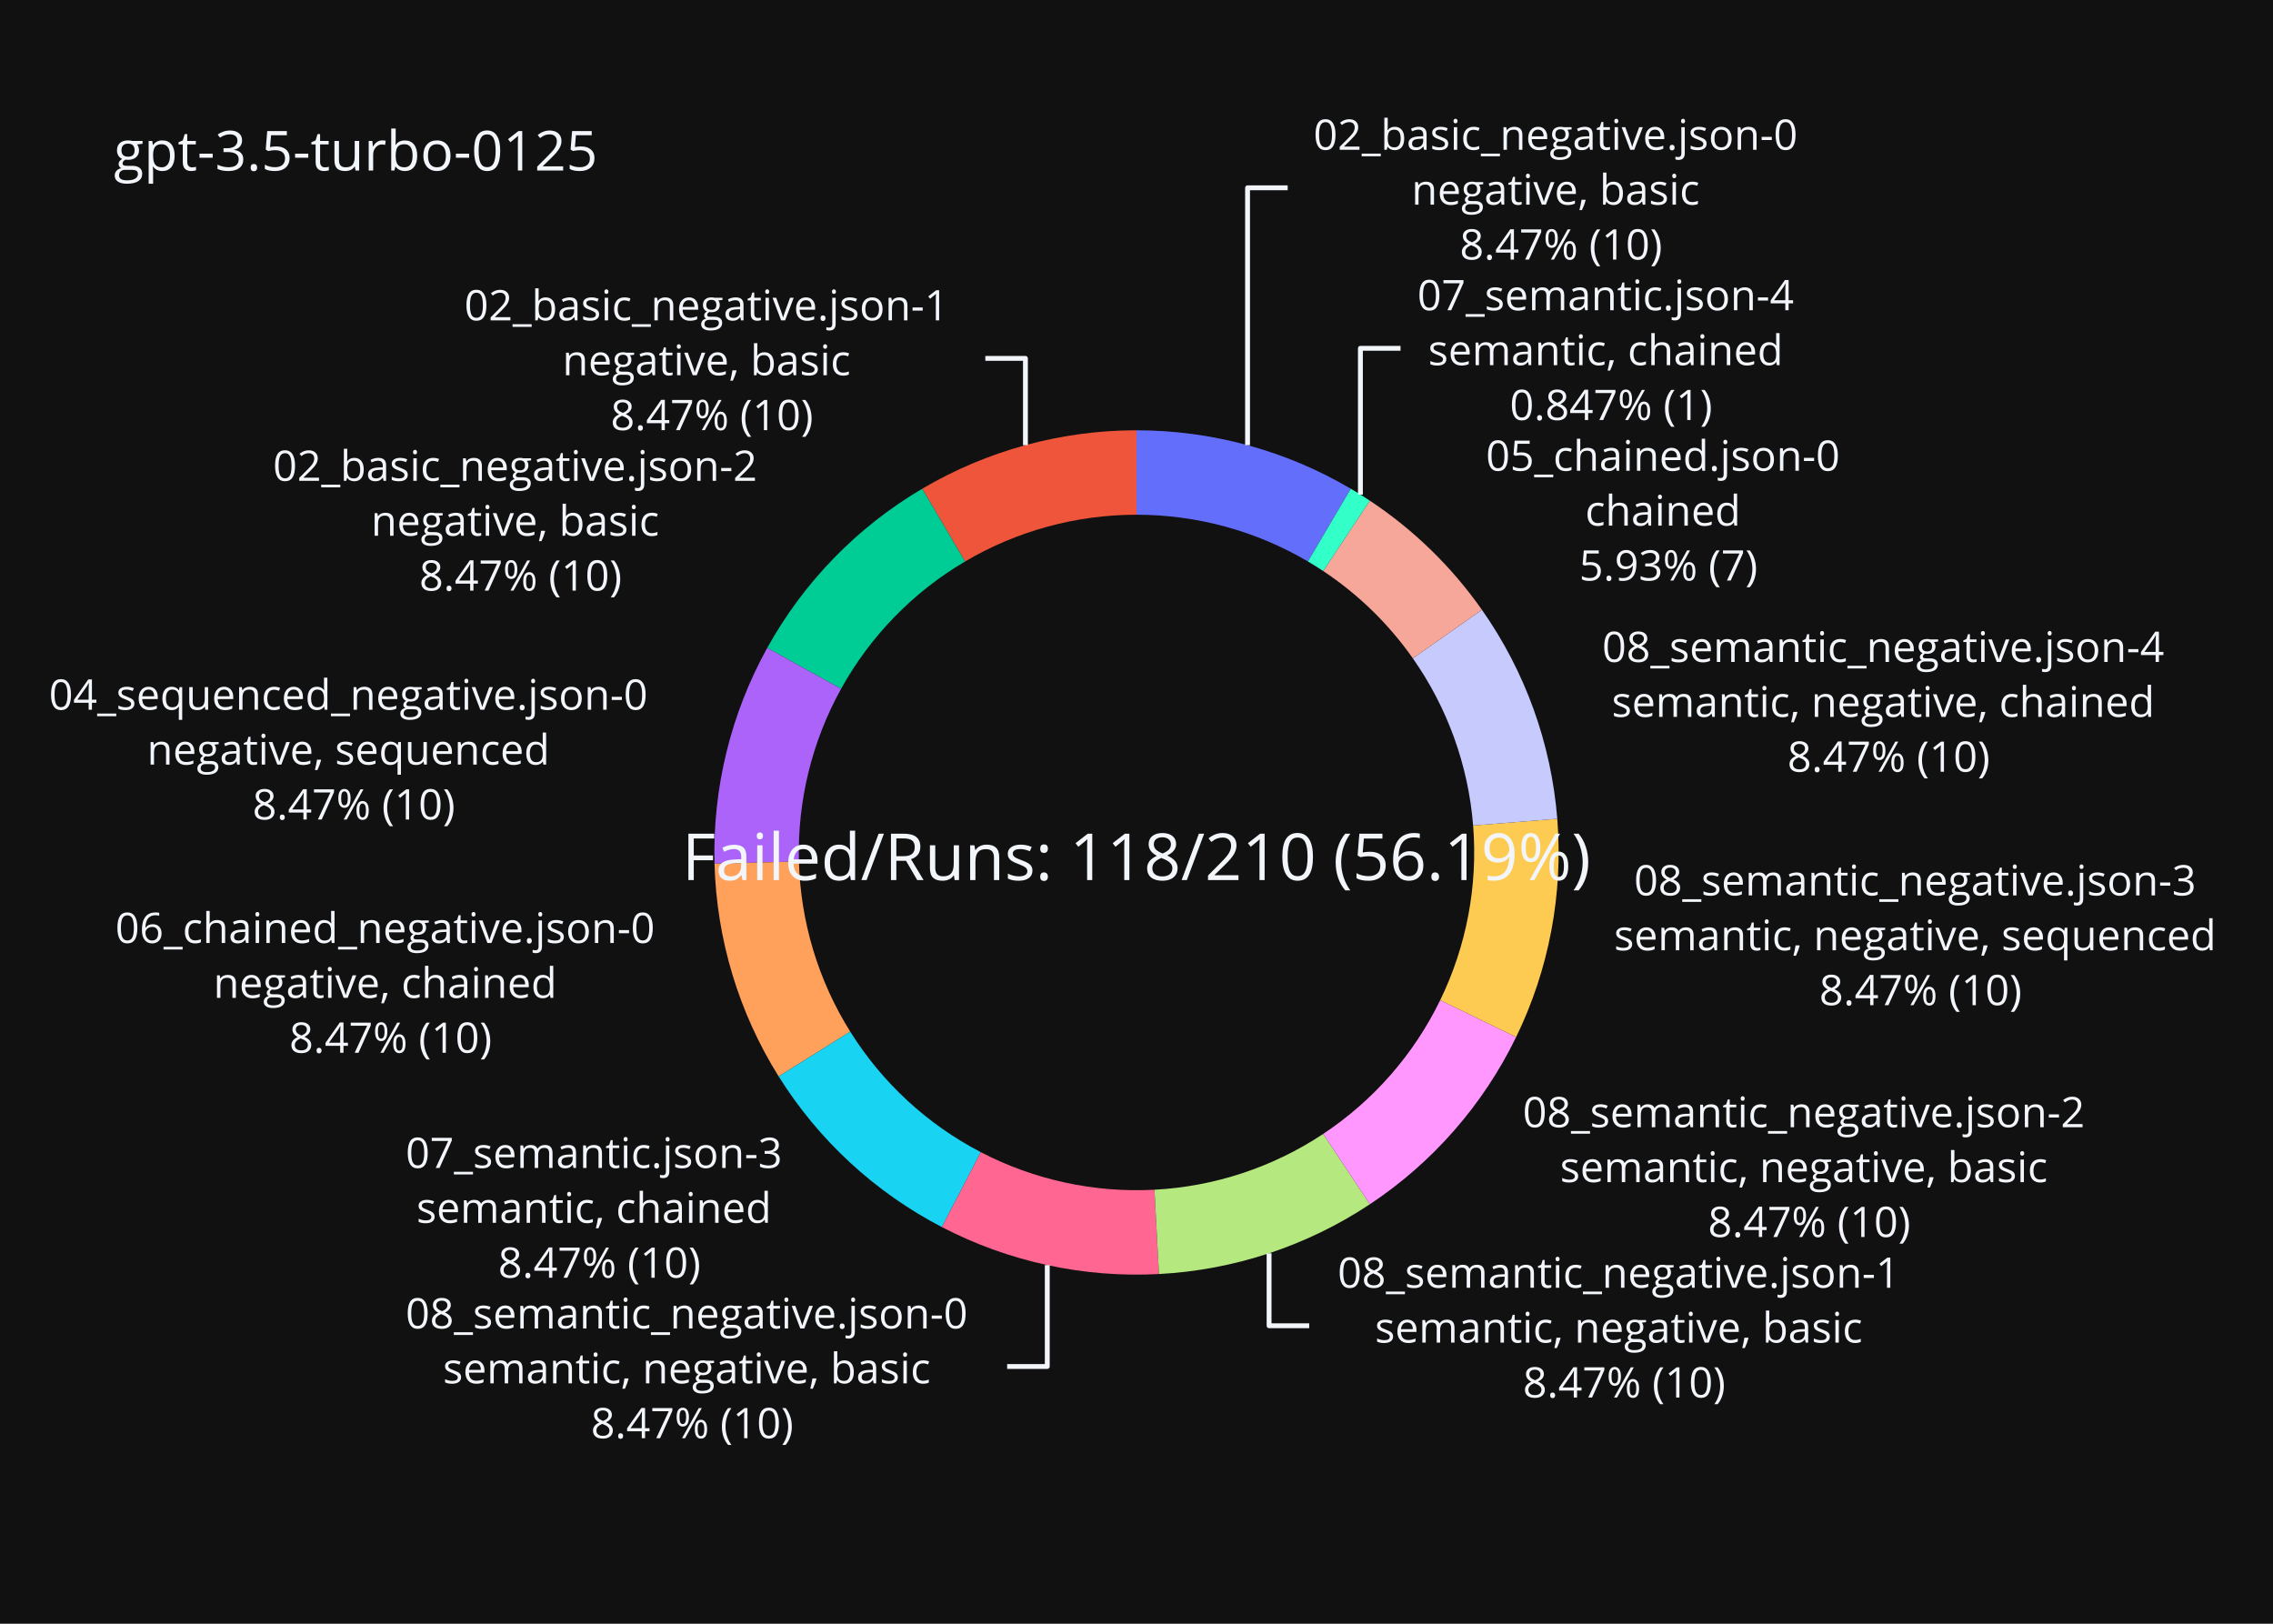
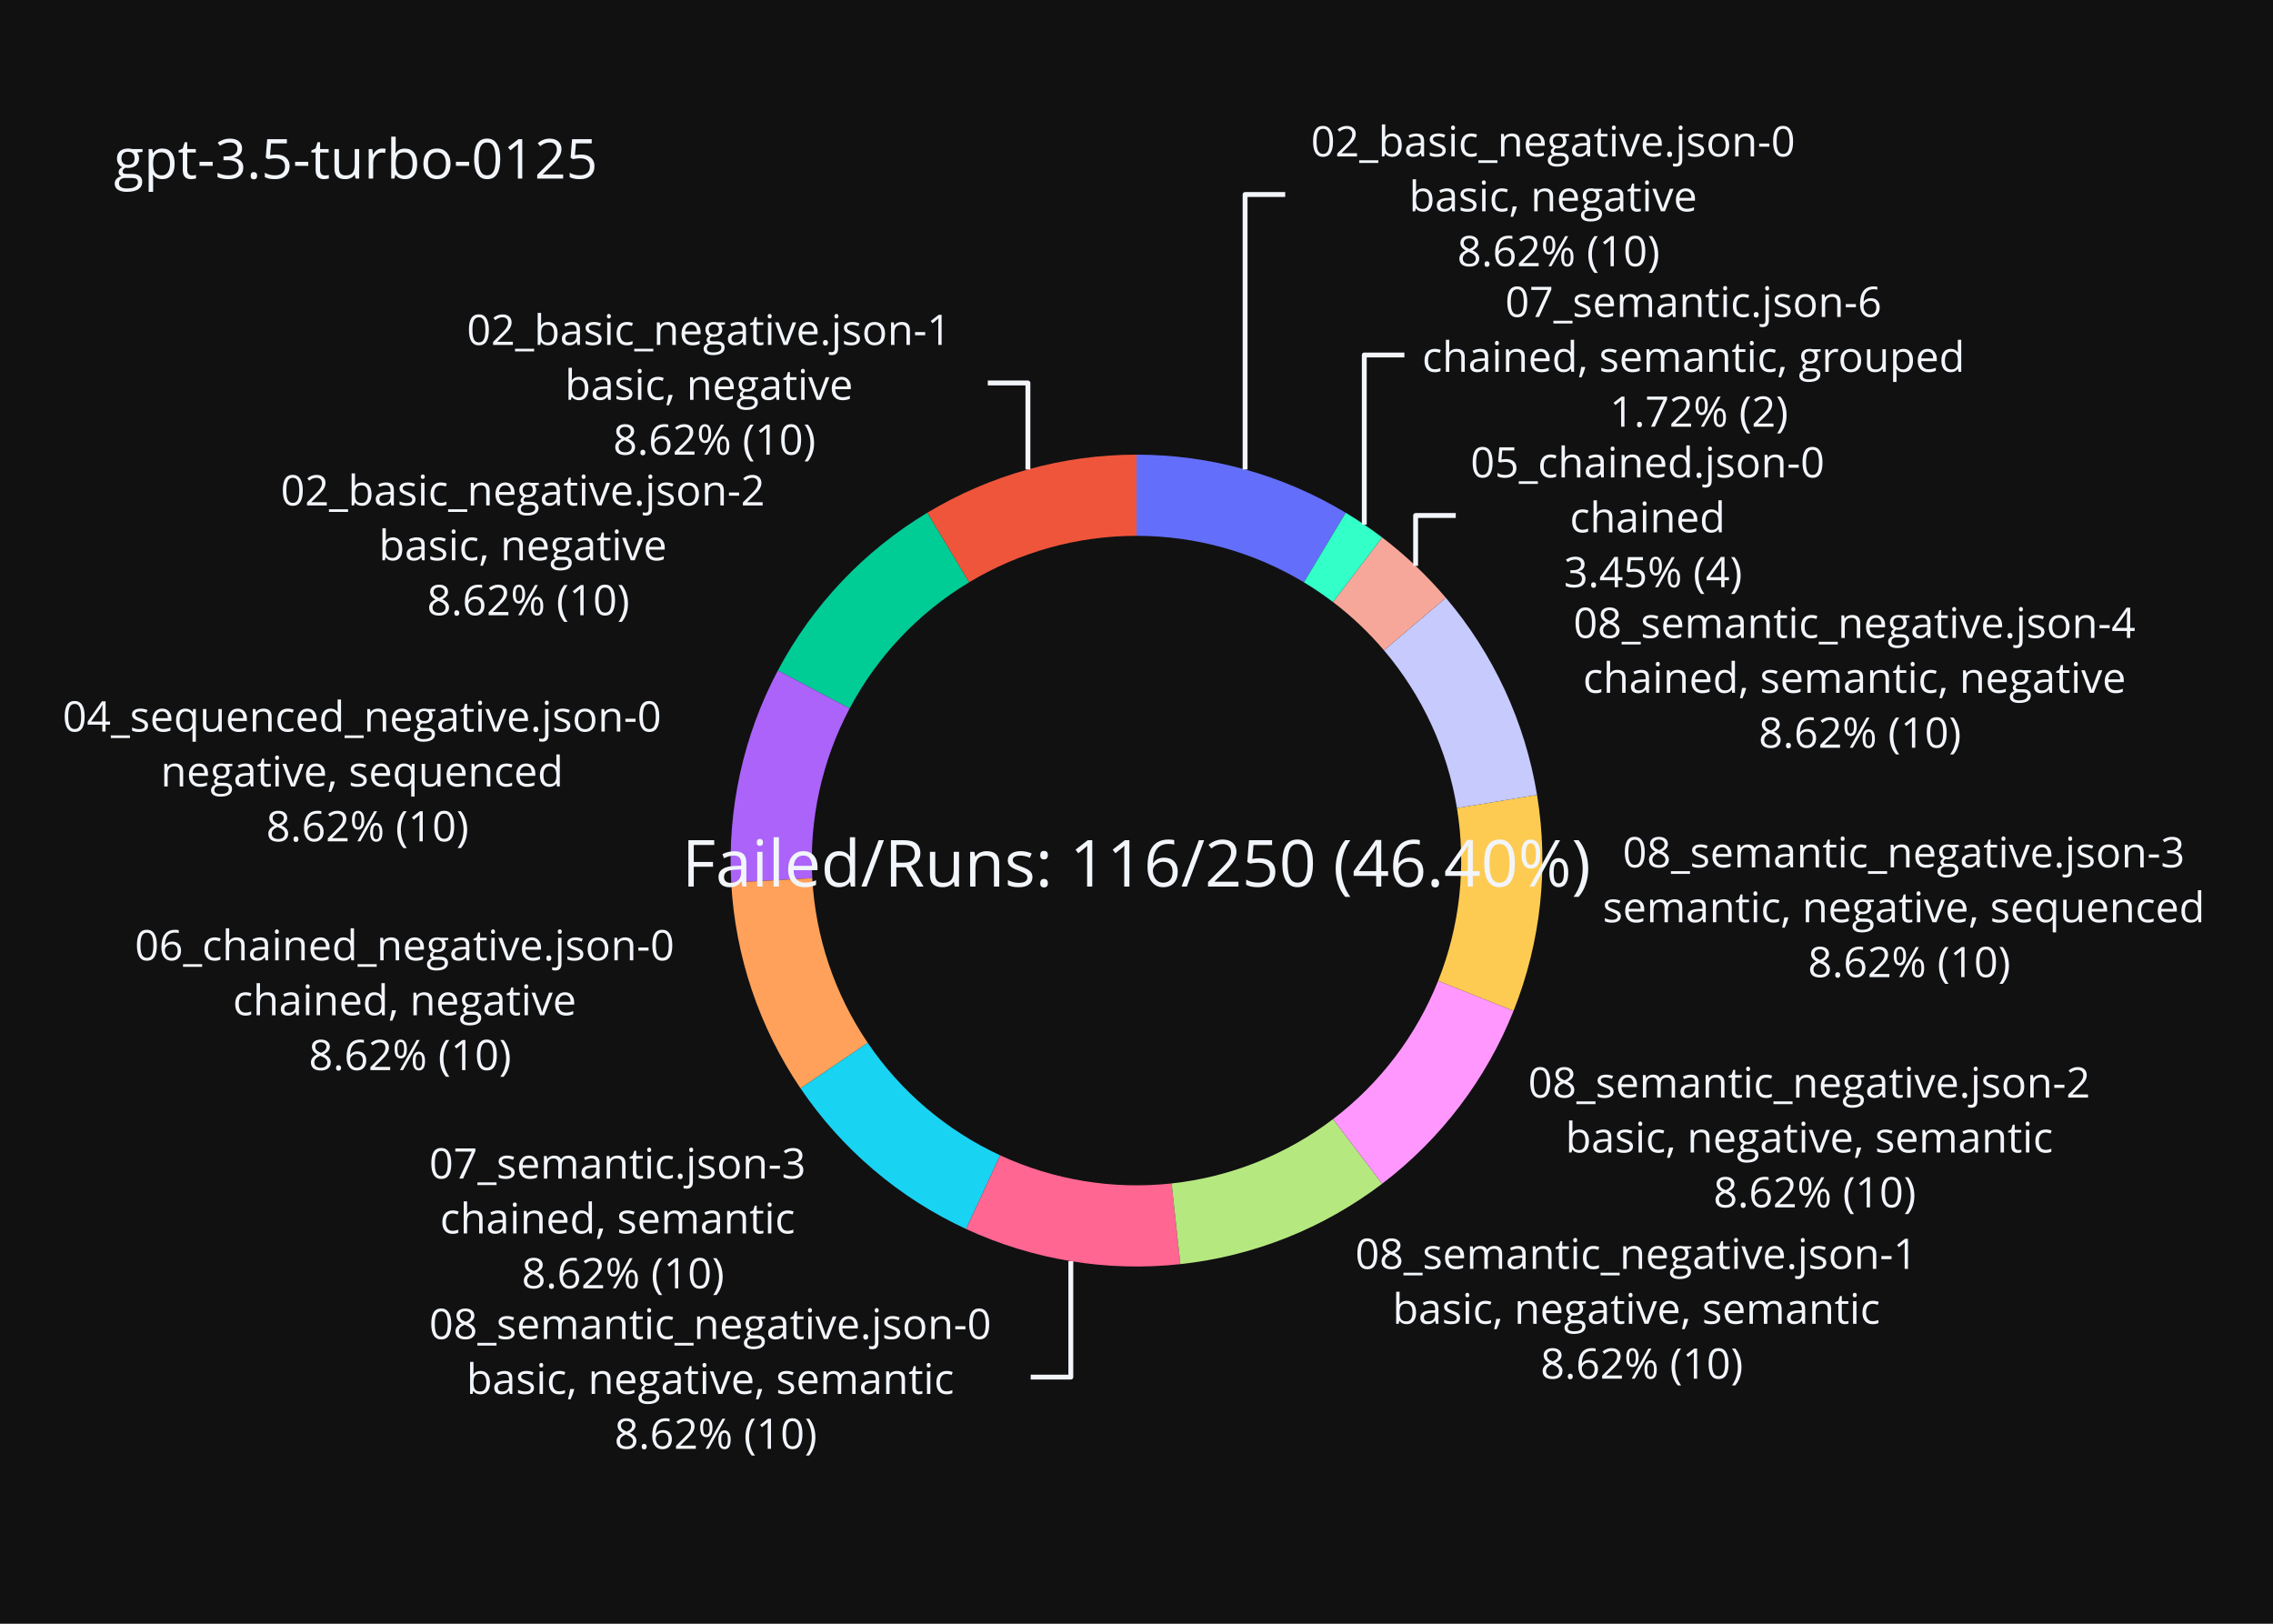
<svg xmlns="http://www.w3.org/2000/svg" class="main-svg" width="700" height="500" style="" viewBox="0 0 700 500">
  <rect x="0" y="0" width="700" height="500" style="fill: rgb(17, 17, 17); fill-opacity: 1;" />
-   <defs id="defs-01d21d">
+   <defs id="defs-9fa6b8">
    <g class="clips" />
    <g class="gradients" />
    <g class="patterns" />
  </defs>
  <g class="bglayer" />
  <g class="layer-below">
    <g class="imagelayer" />
    <g class="shapelayer" />
  </g>
  <g class="cartesianlayer" />
  <g class="polarlayer" />
  <g class="smithlayer" />
  <g class="ternarylayer" />
  <g class="geolayer" />
  <g class="funnelarealayer" />
  <g class="pielayer">
    <g class="trace" stroke-linejoin="round" style="opacity: 1;">
      <g class="slice">
-         <path class="surface" d="M402.797,172.898a104,104 0 0 0 -52.797,-14.398l0,-26a130,130 0 0 1 65.997,17.998Z" style="pointer-events: none; fill: rgb(99, 110, 250); fill-opacity: 1; stroke-width: 0; stroke: rgb(68, 68, 68); stroke-opacity: 1;" />
+         <path class="surface" d="M401.555,179.314a100,100 0 0 0 -51.555,-14.314l0,-25a125,125 0 0 1 64.444,17.893Z" style="pointer-events: none; fill: rgb(99, 110, 250); fill-opacity: 1; stroke-width: 0; stroke: rgb(68, 68, 68); stroke-opacity: 1;" />
        <g class="slicetext">
-           <text data-notex="1" class="slicetext" transform="translate(480.7463,46.12156)" text-anchor="middle" x="0" y="0" style="font-family: 'Open Sans', verdana, arial, sans-serif; font-size: 13px; fill: rgb(242, 245, 250); fill-opacity: 1; white-space: pre;">
+           <text data-notex="1" class="slicetext" transform="translate(479.984,48.18059)" text-anchor="middle" x="0" y="0" style="font-family: 'Open Sans', verdana, arial, sans-serif; font-size: 13px; fill: rgb(242, 245, 250); fill-opacity: 1; white-space: pre;">
            <tspan class="line" dy="0em" x="0" y="0">02_basic_negative.json-0</tspan>
-             <tspan class="line" dy="1.3em" x="0" y="0">negative, basic</tspan>
-             <tspan class="line" dy="2.6em" x="0" y="0">8.47% (10)</tspan>
+             <tspan class="line" dy="1.3em" x="0" y="0">basic, negative</tspan>
+             <tspan class="line" dy="2.6em" x="0" y="0">8.62% (10)</tspan>
          </text>
        </g>
-         <path class="textline" stroke-width="1.5" d="M384.203,137.08V57.832h12.355" fill="none" style="stroke: rgb(242, 245, 250); stroke-opacity: 1;" />
+         <path class="textline" stroke-width="1.5" d="M383.441,144.556V59.892h12.355" fill="none" style="stroke: rgb(242, 245, 250); stroke-opacity: 1;" />
      </g>
      <g class="slice">
-         <path class="surface" d="M350,158.5a104,104 0 0 0 -52.797,14.398l-13.199,-22.4a130,130 0 0 1 65.997,-17.998Z" style="pointer-events: none; fill: rgb(239, 85, 59); fill-opacity: 1; stroke-width: 0; stroke: rgb(68, 68, 68); stroke-opacity: 1;" />
+         <path class="surface" d="M350,165a100,100 0 0 0 -51.555,14.314l-12.889,-21.421a125,125 0 0 1 64.444,-17.893Z" style="pointer-events: none; fill: rgb(239, 85, 59); fill-opacity: 1; stroke-width: 0; stroke: rgb(68, 68, 68); stroke-opacity: 1;" />
        <g class="slicetext">
-           <text data-notex="1" class="slicetext" transform="translate(219.2537,98.64853)" text-anchor="middle" x="0" y="0" style="font-family: 'Open Sans', verdana, arial, sans-serif; font-size: 13px; fill: rgb(242, 245, 250); fill-opacity: 1; white-space: pre;">
+           <text data-notex="1" class="slicetext" transform="translate(220.016,106.2182)" text-anchor="middle" x="0" y="0" style="font-family: 'Open Sans', verdana, arial, sans-serif; font-size: 13px; fill: rgb(242, 245, 250); fill-opacity: 1; white-space: pre;">
            <tspan class="line" dy="0em" x="0" y="0">02_basic_negative.json-1</tspan>
-             <tspan class="line" dy="1.3em" x="0" y="0">negative, basic</tspan>
-             <tspan class="line" dy="2.6em" x="0" y="0">8.47% (10)</tspan>
+             <tspan class="line" dy="1.3em" x="0" y="0">basic, negative</tspan>
+             <tspan class="line" dy="2.6em" x="0" y="0">8.62% (10)</tspan>
          </text>
        </g>
-         <path class="textline" stroke-width="1.5" d="M315.797,137.08V110.359h-12.355" fill="none" style="stroke: rgb(242, 245, 250); stroke-opacity: 1;" />
+         <path class="textline" stroke-width="1.5" d="M316.559,144.556V117.929h-12.355" fill="none" style="stroke: rgb(242, 245, 250); stroke-opacity: 1;" />
      </g>
      <g class="slice">
-         <path class="surface" d="M297.203,172.898a104,104 0 0 0 -38.178,39.208l-22.744,-12.598a130,130 0 0 1 47.723,-49.01Z" style="pointer-events: none; fill: rgb(0, 204, 150); fill-opacity: 1; stroke-width: 0; stroke: rgb(68, 68, 68); stroke-opacity: 1;" />
+         <path class="surface" d="M298.445,179.314a100,100 0 0 0 -36.796,38.845l-22.088,-11.71a125,125 0 0 1 45.995,-48.556Z" style="pointer-events: none; fill: rgb(0, 204, 150); fill-opacity: 1; stroke-width: 0; stroke: rgb(68, 68, 68); stroke-opacity: 1;" />
        <g class="slicetext">
-           <text data-notex="1" class="slicetext" transform="translate(160.3177,148.0704)" text-anchor="middle" x="0" y="0" style="font-family: 'Open Sans', verdana, arial, sans-serif; font-size: 13px; fill: rgb(242, 245, 250); fill-opacity: 1; white-space: pre;">
+           <text data-notex="1" class="slicetext" transform="translate(162.7076,155.6401)" text-anchor="middle" x="0" y="0" style="font-family: 'Open Sans', verdana, arial, sans-serif; font-size: 13px; fill: rgb(242, 245, 250); fill-opacity: 1; white-space: pre;">
            <tspan class="line" dy="0em" x="0" y="0">02_basic_negative.json-2</tspan>
-             <tspan class="line" dy="1.3em" x="0" y="0">negative, basic</tspan>
-             <tspan class="line" dy="2.6em" x="0" y="0">8.47% (10)</tspan>
+             <tspan class="line" dy="1.3em" x="0" y="0">basic, negative</tspan>
+             <tspan class="line" dy="2.6em" x="0" y="0">8.62% (10)</tspan>
          </text>
        </g>
      </g>
      <g class="slice">
-         <path class="surface" d="M259.025,212.107a104,104 0 0 0 -12.988,53.162l-25.991,0.692a130,130 0 0 1 16.235,-66.452Z" style="pointer-events: none; fill: rgb(171, 99, 250); fill-opacity: 1; stroke-width: 0; stroke: rgb(68, 68, 68); stroke-opacity: 1;" />
+         <path class="surface" d="M261.649,218.159a100,100 0 0 0 -11.502,52.255l-24.963,1.353a125,125 0 0 1 14.378,-65.318Z" style="pointer-events: none; fill: rgb(171, 99, 250); fill-opacity: 1; stroke-width: 0; stroke: rgb(68, 68, 68); stroke-opacity: 1;" />
        <g class="slicetext">
-           <text data-notex="1" class="slicetext" transform="translate(108.968,218.5448)" text-anchor="middle" x="0" y="0" style="font-family: 'Open Sans', verdana, arial, sans-serif; font-size: 13px; fill: rgb(242, 245, 250); fill-opacity: 1; white-space: pre;">
+           <text data-notex="1" class="slicetext" transform="translate(113.1763,225.2758)" text-anchor="middle" x="0" y="0" style="font-family: 'Open Sans', verdana, arial, sans-serif; font-size: 13px; fill: rgb(242, 245, 250); fill-opacity: 1; white-space: pre;">
            <tspan class="line" dy="0em" x="0" y="0">04_sequenced_negative.json-0</tspan>
            <tspan class="line" dy="1.3em" x="0" y="0">negative, sequenced</tspan>
-             <tspan class="line" dy="2.6em" x="0" y="0">8.47% (10)</tspan>
+             <tspan class="line" dy="2.6em" x="0" y="0">8.62% (10)</tspan>
          </text>
        </g>
      </g>
      <g class="slice">
-         <path class="surface" d="M246.037,265.269a104,104 0 0 0 15.799,52.395l-22.041,13.791a130,130 0 0 1 -19.748,-65.494Z" style="pointer-events: none; fill: rgb(255, 161, 90); fill-opacity: 1; stroke-width: 0; stroke: rgb(68, 68, 68); stroke-opacity: 1;" />
+         <path class="surface" d="M250.147,270.414a100,100 0 0 0 17.084,50.705l-20.692,14.03a125,125 0 0 1 -21.356,-63.381Z" style="pointer-events: none; fill: rgb(255, 161, 90); fill-opacity: 1; stroke-width: 0; stroke: rgb(68, 68, 68); stroke-opacity: 1;" />
        <g class="slicetext">
-           <text data-notex="1" class="slicetext" transform="translate(120.289,290.3785)" text-anchor="middle" x="0" y="0" style="font-family: 'Open Sans', verdana, arial, sans-serif; font-size: 13px; fill: rgb(242, 245, 250); fill-opacity: 1; white-space: pre;">
+           <text data-notex="1" class="slicetext" transform="translate(126.2973,295.7211)" text-anchor="middle" x="0" y="0" style="font-family: 'Open Sans', verdana, arial, sans-serif; font-size: 13px; fill: rgb(242, 245, 250); fill-opacity: 1; white-space: pre;">
            <tspan class="line" dy="0em" x="0" y="0">06_chained_negative.json-0</tspan>
-             <tspan class="line" dy="1.3em" x="0" y="0">negative, chained</tspan>
-             <tspan class="line" dy="2.6em" x="0" y="0">8.47% (10)</tspan>
+             <tspan class="line" dy="1.3em" x="0" y="0">chained, negative</tspan>
+             <tspan class="line" dy="2.6em" x="0" y="0">8.62% (10)</tspan>
          </text>
        </g>
      </g>
      <g class="slice">
-         <path class="surface" d="M261.836,317.664a104,104 0 0 0 40.211,37.121l-11.988,23.071a130,130 0 0 1 -50.263,-46.401Z" style="pointer-events: none; fill: rgb(25, 211, 243); fill-opacity: 1; stroke-width: 0; stroke: rgb(68, 68, 68); stroke-opacity: 1;" />
+         <path class="surface" d="M267.231,321.119a100,100 0 0 0 40.78,34.639l-10.497,22.689a125,125 0 0 1 -50.975,-43.299Z" style="pointer-events: none; fill: rgb(25, 211, 243); fill-opacity: 1; stroke-width: 0; stroke: rgb(68, 68, 68); stroke-opacity: 1;" />
        <g class="slicetext">
-           <text data-notex="1" class="slicetext" transform="translate(184.6046,359.651)" text-anchor="middle" x="0" y="0" style="font-family: 'Open Sans', verdana, arial, sans-serif; font-size: 13px; fill: rgb(242, 245, 250); fill-opacity: 1; white-space: pre;">
+           <text data-notex="1" class="slicetext" transform="translate(191.8619,362.9137)" text-anchor="middle" x="0" y="0" style="font-family: 'Open Sans', verdana, arial, sans-serif; font-size: 13px; fill: rgb(242, 245, 250); fill-opacity: 1; white-space: pre;">
            <tspan class="line" dy="0em" x="0" y="0">07_semantic.json-3</tspan>
-             <tspan class="line" dy="1.3em" x="0" y="0">semantic, chained</tspan>
-             <tspan class="line" dy="2.6em" x="0" y="0">8.47% (10)</tspan>
+             <tspan class="line" dy="1.3em" x="0" y="0">chained, semantic</tspan>
+             <tspan class="line" dy="2.6em" x="0" y="0">8.62% (10)</tspan>
          </text>
        </g>
      </g>
      <g class="slice">
-         <path class="surface" d="M302.046,354.785a104,104 0 0 0 53.489,11.568l1.384,25.963a130,130 0 0 1 -66.861,-14.46Z" style="pointer-events: none; fill: rgb(255, 102, 146); fill-opacity: 1; stroke-width: 0; stroke: rgb(68, 68, 68); stroke-opacity: 1;" />
+         <path class="surface" d="M308.011,355.758a100,100 0 0 0 52.801,8.656l2.703,24.853a125,125 0 0 1 -66.001,-10.82Z" style="pointer-events: none; fill: rgb(255, 102, 146); fill-opacity: 1; stroke-width: 0; stroke: rgb(68, 68, 68); stroke-opacity: 1;" />
        <g class="slicetext">
-           <text data-notex="1" class="slicetext" transform="translate(213.1648,409.0728)" text-anchor="middle" x="0" y="0" style="font-family: 'Open Sans', verdana, arial, sans-serif; font-size: 13px; fill: rgb(242, 245, 250); fill-opacity: 1; white-space: pre;">
+           <text data-notex="1" class="slicetext" transform="translate(220.4218,412.3356)" text-anchor="middle" x="0" y="0" style="font-family: 'Open Sans', verdana, arial, sans-serif; font-size: 13px; fill: rgb(242, 245, 250); fill-opacity: 1; white-space: pre;">
            <tspan class="line" dy="0em" x="0" y="0">08_semantic_negative.json-0</tspan>
-             <tspan class="line" dy="1.3em" x="0" y="0">semantic, negative, basic</tspan>
-             <tspan class="line" dy="2.6em" x="0" y="0">8.47% (10)</tspan>
+             <tspan class="line" dy="1.3em" x="0" y="0">basic, negative, semantic</tspan>
+             <tspan class="line" dy="2.6em" x="0" y="0">8.62% (10)</tspan>
          </text>
        </g>
-         <path class="textline" stroke-width="1.5" d="M322.52,389.562V420.784h-12.355" fill="none" style="stroke: rgb(242, 245, 250); stroke-opacity: 1;" />
+         <path class="textline" stroke-width="1.5" d="M329.777,388.353V424.046h-12.355" fill="none" style="stroke: rgb(242, 245, 250); stroke-opacity: 1;" />
      </g>
      <g class="slice">
-         <path class="surface" d="M355.535,366.353a104,104 0 0 0 51.956,-17.188l14.373,21.666a130,130 0 0 1 -64.945,21.485Z" style="pointer-events: none; fill: rgb(182, 232, 128); fill-opacity: 1; stroke-width: 0; stroke: rgb(68, 68, 68); stroke-opacity: 1;" />
+         <path class="surface" d="M360.812,364.414a100,100 0 0 0 49.706,-19.804l15.129,19.902a125,125 0 0 1 -62.132,24.756Z" style="pointer-events: none; fill: rgb(182, 232, 128); fill-opacity: 1; stroke-width: 0; stroke: rgb(68, 68, 68); stroke-opacity: 1;" />
        <g class="slicetext">
-           <text data-notex="1" class="slicetext" transform="translate(500.1854,396.533)" text-anchor="middle" x="0" y="0" style="font-family: 'Open Sans', verdana, arial, sans-serif; font-size: 13px; fill: rgb(242, 245, 250); fill-opacity: 1; white-space: pre;">
+           <text data-notex="1" class="slicetext" transform="translate(505.6227,390.7366)" text-anchor="middle" x="0" y="0" style="font-family: 'Open Sans', verdana, arial, sans-serif; font-size: 13px; fill: rgb(242, 245, 250); fill-opacity: 1; white-space: pre;">
            <tspan class="line" dy="0em" x="0" y="0">08_semantic_negative.json-1</tspan>
-             <tspan class="line" dy="1.3em" x="0" y="0">semantic, negative, basic</tspan>
-             <tspan class="line" dy="2.6em" x="0" y="0">8.47% (10)</tspan>
-           </text>
-         </g>
-         <path class="textline" stroke-width="1.5" d="M390.83,385.922V408.244h12.355" fill="none" style="stroke: rgb(242, 245, 250); stroke-opacity: 1;" />
-       </g>
-       <g class="slice">
-         <path class="surface" d="M407.491,349.165a104,104 0 0 0 36.037,-41.185l23.382,11.37a130,130 0 0 1 -45.047,51.481Z" style="pointer-events: none; fill: rgb(255, 151, 255); fill-opacity: 1; stroke-width: 0; stroke: rgb(68, 68, 68); stroke-opacity: 1;" />
-         <g class="slicetext">
-           <text data-notex="1" class="slicetext" transform="translate(557.1897,347.1111)" text-anchor="middle" x="0" y="0" style="font-family: 'Open Sans', verdana, arial, sans-serif; font-size: 13px; fill: rgb(242, 245, 250); fill-opacity: 1; white-space: pre;">
-             <tspan class="line" dy="0em" x="0" y="0">08_semantic_negative.json-2</tspan>
-             <tspan class="line" dy="1.3em" x="0" y="0">semantic, negative, basic</tspan>
-             <tspan class="line" dy="2.6em" x="0" y="0">8.47% (10)</tspan>
+             <tspan class="line" dy="1.3em" x="0" y="0">basic, negative, semantic</tspan>
+             <tspan class="line" dy="2.6em" x="0" y="0">8.62% (10)</tspan>
          </text>
        </g>
      </g>
      <g class="slice">
-         <path class="surface" d="M443.528,307.98a104,104 0 0 0 10.14,-53.778l25.917,-2.074a130,130 0 0 1 -12.675,67.222Z" style="pointer-events: none; fill: rgb(254, 203, 82); fill-opacity: 1; stroke-width: 0; stroke: rgb(68, 68, 68); stroke-opacity: 1;" />
+         <path class="surface" d="M410.517,344.609a100,100 0 0 0 32.38,-42.595l23.224,9.253a125,125 0 0 1 -40.475,53.244Z" style="pointer-events: none; fill: rgb(255, 151, 255); fill-opacity: 1; stroke-width: 0; stroke: rgb(68, 68, 68); stroke-opacity: 1;" />
        <g class="slicetext">
-           <text data-notex="1" class="slicetext" transform="translate(591.4638,275.725)" text-anchor="middle" x="0" y="0" style="font-family: 'Open Sans', verdana, arial, sans-serif; font-size: 13px; fill: rgb(242, 245, 250); fill-opacity: 1; white-space: pre;">
-             <tspan class="line" dy="0em" x="0" y="0">08_semantic_negative.json-3</tspan>
-             <tspan class="line" dy="1.3em" x="0" y="0">semantic, negative, sequenced</tspan>
-             <tspan class="line" dy="2.6em" x="0" y="0">8.47% (10)</tspan>
+           <text data-notex="1" class="slicetext" transform="translate(558.8671,337.9859)" text-anchor="middle" x="0" y="0" style="font-family: 'Open Sans', verdana, arial, sans-serif; font-size: 13px; fill: rgb(242, 245, 250); fill-opacity: 1; white-space: pre;">
+             <tspan class="line" dy="0em" x="0" y="0">08_semantic_negative.json-2</tspan>
+             <tspan class="line" dy="1.3em" x="0" y="0">basic, negative, semantic</tspan>
+             <tspan class="line" dy="2.6em" x="0" y="0">8.62% (10)</tspan>
          </text>
        </g>
      </g>
      <g class="slice">
-         <path class="surface" d="M453.668,254.202a104,104 0 0 0 -18.565,-51.48l21.276,-14.944a130,130 0 0 1 23.206,64.35Z" style="pointer-events: none; fill: rgb(198, 202, 253); fill-opacity: 1; stroke-width: 0; stroke: rgb(68, 68, 68); stroke-opacity: 1;" />
+         <path class="surface" d="M442.898,302.014a100,100 0 0 0 5.785,-53.192l24.671,-4.045a125,125 0 0 1 -7.231,66.49Z" style="pointer-events: none; fill: rgb(254, 203, 82); fill-opacity: 1; stroke-width: 0; stroke: rgb(68, 68, 68); stroke-opacity: 1;" />
        <g class="slicetext">
-           <text data-notex="1" class="slicetext" transform="translate(581.6465,203.8442)" text-anchor="middle" x="0" y="0" style="font-family: 'Open Sans', verdana, arial, sans-serif; font-size: 13px; fill: rgb(242, 245, 250); fill-opacity: 1; white-space: pre;">
-             <tspan class="line" dy="0em" x="0" y="0">08_semantic_negative.json-4</tspan>
-             <tspan class="line" dy="1.3em" x="0" y="0">semantic, negative, chained</tspan>
-             <tspan class="line" dy="2.6em" x="0" y="0">8.47% (10)</tspan>
+           <text data-notex="1" class="slicetext" transform="translate(587.9821,267.0928)" text-anchor="middle" x="0" y="0" style="font-family: 'Open Sans', verdana, arial, sans-serif; font-size: 13px; fill: rgb(242, 245, 250); fill-opacity: 1; white-space: pre;">
+             <tspan class="line" dy="0em" x="0" y="0">08_semantic_negative.json-3</tspan>
+             <tspan class="line" dy="1.3em" x="0" y="0">semantic, negative, sequenced</tspan>
+             <tspan class="line" dy="2.6em" x="0" y="0">8.62% (10)</tspan>
          </text>
        </g>
      </g>
      <g class="slice">
-         <path class="surface" d="M435.103,202.722a104,104 0 0 0 -27.612,-26.887l14.373,-21.666a130,130 0 0 1 34.515,33.608Z" style="pointer-events: none; fill: rgb(247, 167, 153); fill-opacity: 1; stroke-width: 0; stroke: rgb(68, 68, 68); stroke-opacity: 1;" />
+         <path class="surface" d="M448.683,248.822a100,100 0 0 0 -22.466,-48.56l19.054,-16.185a125,125 0 0 1 28.083,60.701Z" style="pointer-events: none; fill: rgb(198, 202, 253); fill-opacity: 1; stroke-width: 0; stroke: rgb(68, 68, 68); stroke-opacity: 1;" />
        <g class="slicetext">
-           <text data-notex="1" class="slicetext" transform="translate(513.8132,144.9653)" text-anchor="middle" x="0" y="0" style="font-family: 'Open Sans', verdana, arial, sans-serif; font-size: 13px; fill: rgb(242, 245, 250); fill-opacity: 1; white-space: pre;">
-             <tspan class="line" dy="0em" x="0" y="0">05_chained.json-0</tspan>
-             <tspan class="line" dy="1.3em" x="0" y="0">chained</tspan>
-             <tspan class="line" dy="2.6em" x="0" y="0">5.93% (7)</tspan>
+           <text data-notex="1" class="slicetext" transform="translate(572.8024,196.4462)" text-anchor="middle" x="0" y="0" style="font-family: 'Open Sans', verdana, arial, sans-serif; font-size: 13px; fill: rgb(242, 245, 250); fill-opacity: 1; white-space: pre;">
+             <tspan class="line" dy="0em" x="0" y="0">08_semantic_negative.json-4</tspan>
+             <tspan class="line" dy="1.3em" x="0" y="0">chained, semantic, negative</tspan>
+             <tspan class="line" dy="2.6em" x="0" y="0">8.62% (10)</tspan>
          </text>
        </g>
      </g>
      <g class="slice">
-         <path class="surface" d="M407.491,175.835a104,104 0 0 0 -4.694,-2.937l13.199,-22.4a130,130 0 0 1 5.867,3.671Z" style="pointer-events: none; fill: rgb(51, 255, 201); fill-opacity: 1; stroke-width: 0; stroke: rgb(68, 68, 68); stroke-opacity: 1;" />
+         <path class="surface" d="M426.216,200.261a100,100 0 0 0 -15.699,-14.871l15.129,-19.902a125,125 0 0 1 19.623,18.588Z" style="pointer-events: none; fill: rgb(247, 167, 153); fill-opacity: 1; stroke-width: 0; stroke: rgb(68, 68, 68); stroke-opacity: 1;" />
        <g class="slicetext">
-           <text data-notex="1" class="slicetext" transform="translate(496.1696,95.54343)" text-anchor="middle" x="0" y="0" style="font-family: 'Open Sans', verdana, arial, sans-serif; font-size: 13px; fill: rgb(242, 245, 250); fill-opacity: 1; white-space: pre;">
-             <tspan class="line" dy="0em" x="0" y="0">07_semantic.json-4</tspan>
-             <tspan class="line" dy="1.3em" x="0" y="0">semantic, chained</tspan>
-             <tspan class="line" dy="2.6em" x="0" y="0">0.847% (1)</tspan>
+           <text data-notex="1" class="slicetext" transform="translate(509.0835,147.0243)" text-anchor="middle" x="0" y="0" style="font-family: 'Open Sans', verdana, arial, sans-serif; font-size: 13px; fill: rgb(242, 245, 250); fill-opacity: 1; white-space: pre;">
+             <tspan class="line" dy="0em" x="0" y="0">05_chained.json-0</tspan>
+             <tspan class="line" dy="1.3em" x="0" y="0">chained</tspan>
+             <tspan class="line" dy="2.6em" x="0" y="0">3.45% (4)</tspan>
          </text>
        </g>
-         <path class="textline" stroke-width="1.5" d="M418.955,152.295V107.254h12.355" fill="none" style="stroke: rgb(242, 245, 250); stroke-opacity: 1;" />
+         <path class="textline" stroke-width="1.5" d="M435.962,174.251V158.735h12.355" fill="none" style="stroke: rgb(242, 245, 250); stroke-opacity: 1;" />
+       </g>
+       <g class="slice">
+         <path class="surface" d="M410.517,185.391a100,100 0 0 0 -8.962,-6.076l12.889,-21.421a125,125 0 0 1 11.203,7.596Z" style="pointer-events: none; fill: rgb(51, 255, 201); fill-opacity: 1; stroke-width: 0; stroke: rgb(68, 68, 68); stroke-opacity: 1;" />
+         <g class="slicetext">
+           <text data-notex="1" class="slicetext" transform="translate(523.2226,97.60247)" text-anchor="middle" x="0" y="0" style="font-family: 'Open Sans', verdana, arial, sans-serif; font-size: 13px; fill: rgb(242, 245, 250); fill-opacity: 1; white-space: pre;">
+             <tspan class="line" dy="0em" x="0" y="0">07_semantic.json-6</tspan>
+             <tspan class="line" dy="1.3em" x="0" y="0">chained, semantic, grouped</tspan>
+             <tspan class="line" dy="2.6em" x="0" y="0">1.72% (2)</tspan>
+           </text>
+         </g>
+         <path class="textline" stroke-width="1.5" d="M420.148,161.539V109.313h12.355" fill="none" style="stroke: rgb(242, 245, 250); stroke-opacity: 1;" />
      </g>
    </g>
  </g>
  <g class="iciclelayer" />
  <g class="treemaplayer" />
  <g class="sunburstlayer" />
  <g class="glimages" />
-   <defs id="topdefs-01d21d">
+   <defs id="topdefs-9fa6b8">
    <g class="clips" />
  </defs>
  <g class="layer-above">
    <g class="imagelayer" />
    <g class="shapelayer" />
  </g>
  <g class="infolayer">
    <g class="g-gtitle">
-       <text class="gtitle" x="35" y="52.5" text-anchor="start" dy="0em" style="font-family: 'Open Sans', verdana, arial, sans-serif; font-size: 17px; fill: rgb(242, 245, 250); opacity: 1; white-space: pre;">gpt-3.5-turbo-0125</text>
+       <text class="gtitle" x="35" y="55" text-anchor="start" dy="0em" style="font-family: 'Open Sans', verdana, arial, sans-serif; font-size: 17px; fill: rgb(242, 245, 250); opacity: 1; white-space: pre;">gpt-3.5-turbo-0125</text>
    </g>
    <g class="annotation" data-index="0" style="opacity: 1;">
-       <g class="annotation-text-g" transform="rotate(0,350,262.5)">
-         <g class="cursor-pointer" transform="translate(186,249)">
+       <g class="annotation-text-g" transform="rotate(0,350,265)">
+         <g class="cursor-pointer" transform="translate(186,251)">
          <rect class="bg" x="0.5" y="0.5" width="327" height="27" style="stroke-width: 1px; stroke: rgb(0, 0, 0); stroke-opacity: 0; fill: rgb(0, 0, 0); fill-opacity: 0;" />
-           <text class="annotation-text" text-anchor="middle" x="163.969" y="22" style="font-family: 'Open Sans', verdana, arial, sans-serif; font-size: 20px; fill: rgb(242, 245, 250); fill-opacity: 1; white-space: pre;">Failed/Runs: 118/210 (56.19%)</text>
+           <text class="annotation-text" text-anchor="middle" x="163.969" y="22" style="font-family: 'Open Sans', verdana, arial, sans-serif; font-size: 20px; fill: rgb(242, 245, 250); fill-opacity: 1; white-space: pre;">Failed/Runs: 116/250 (46.40%)</text>
        </g>
      </g>
    </g>
  </g>
</svg>
